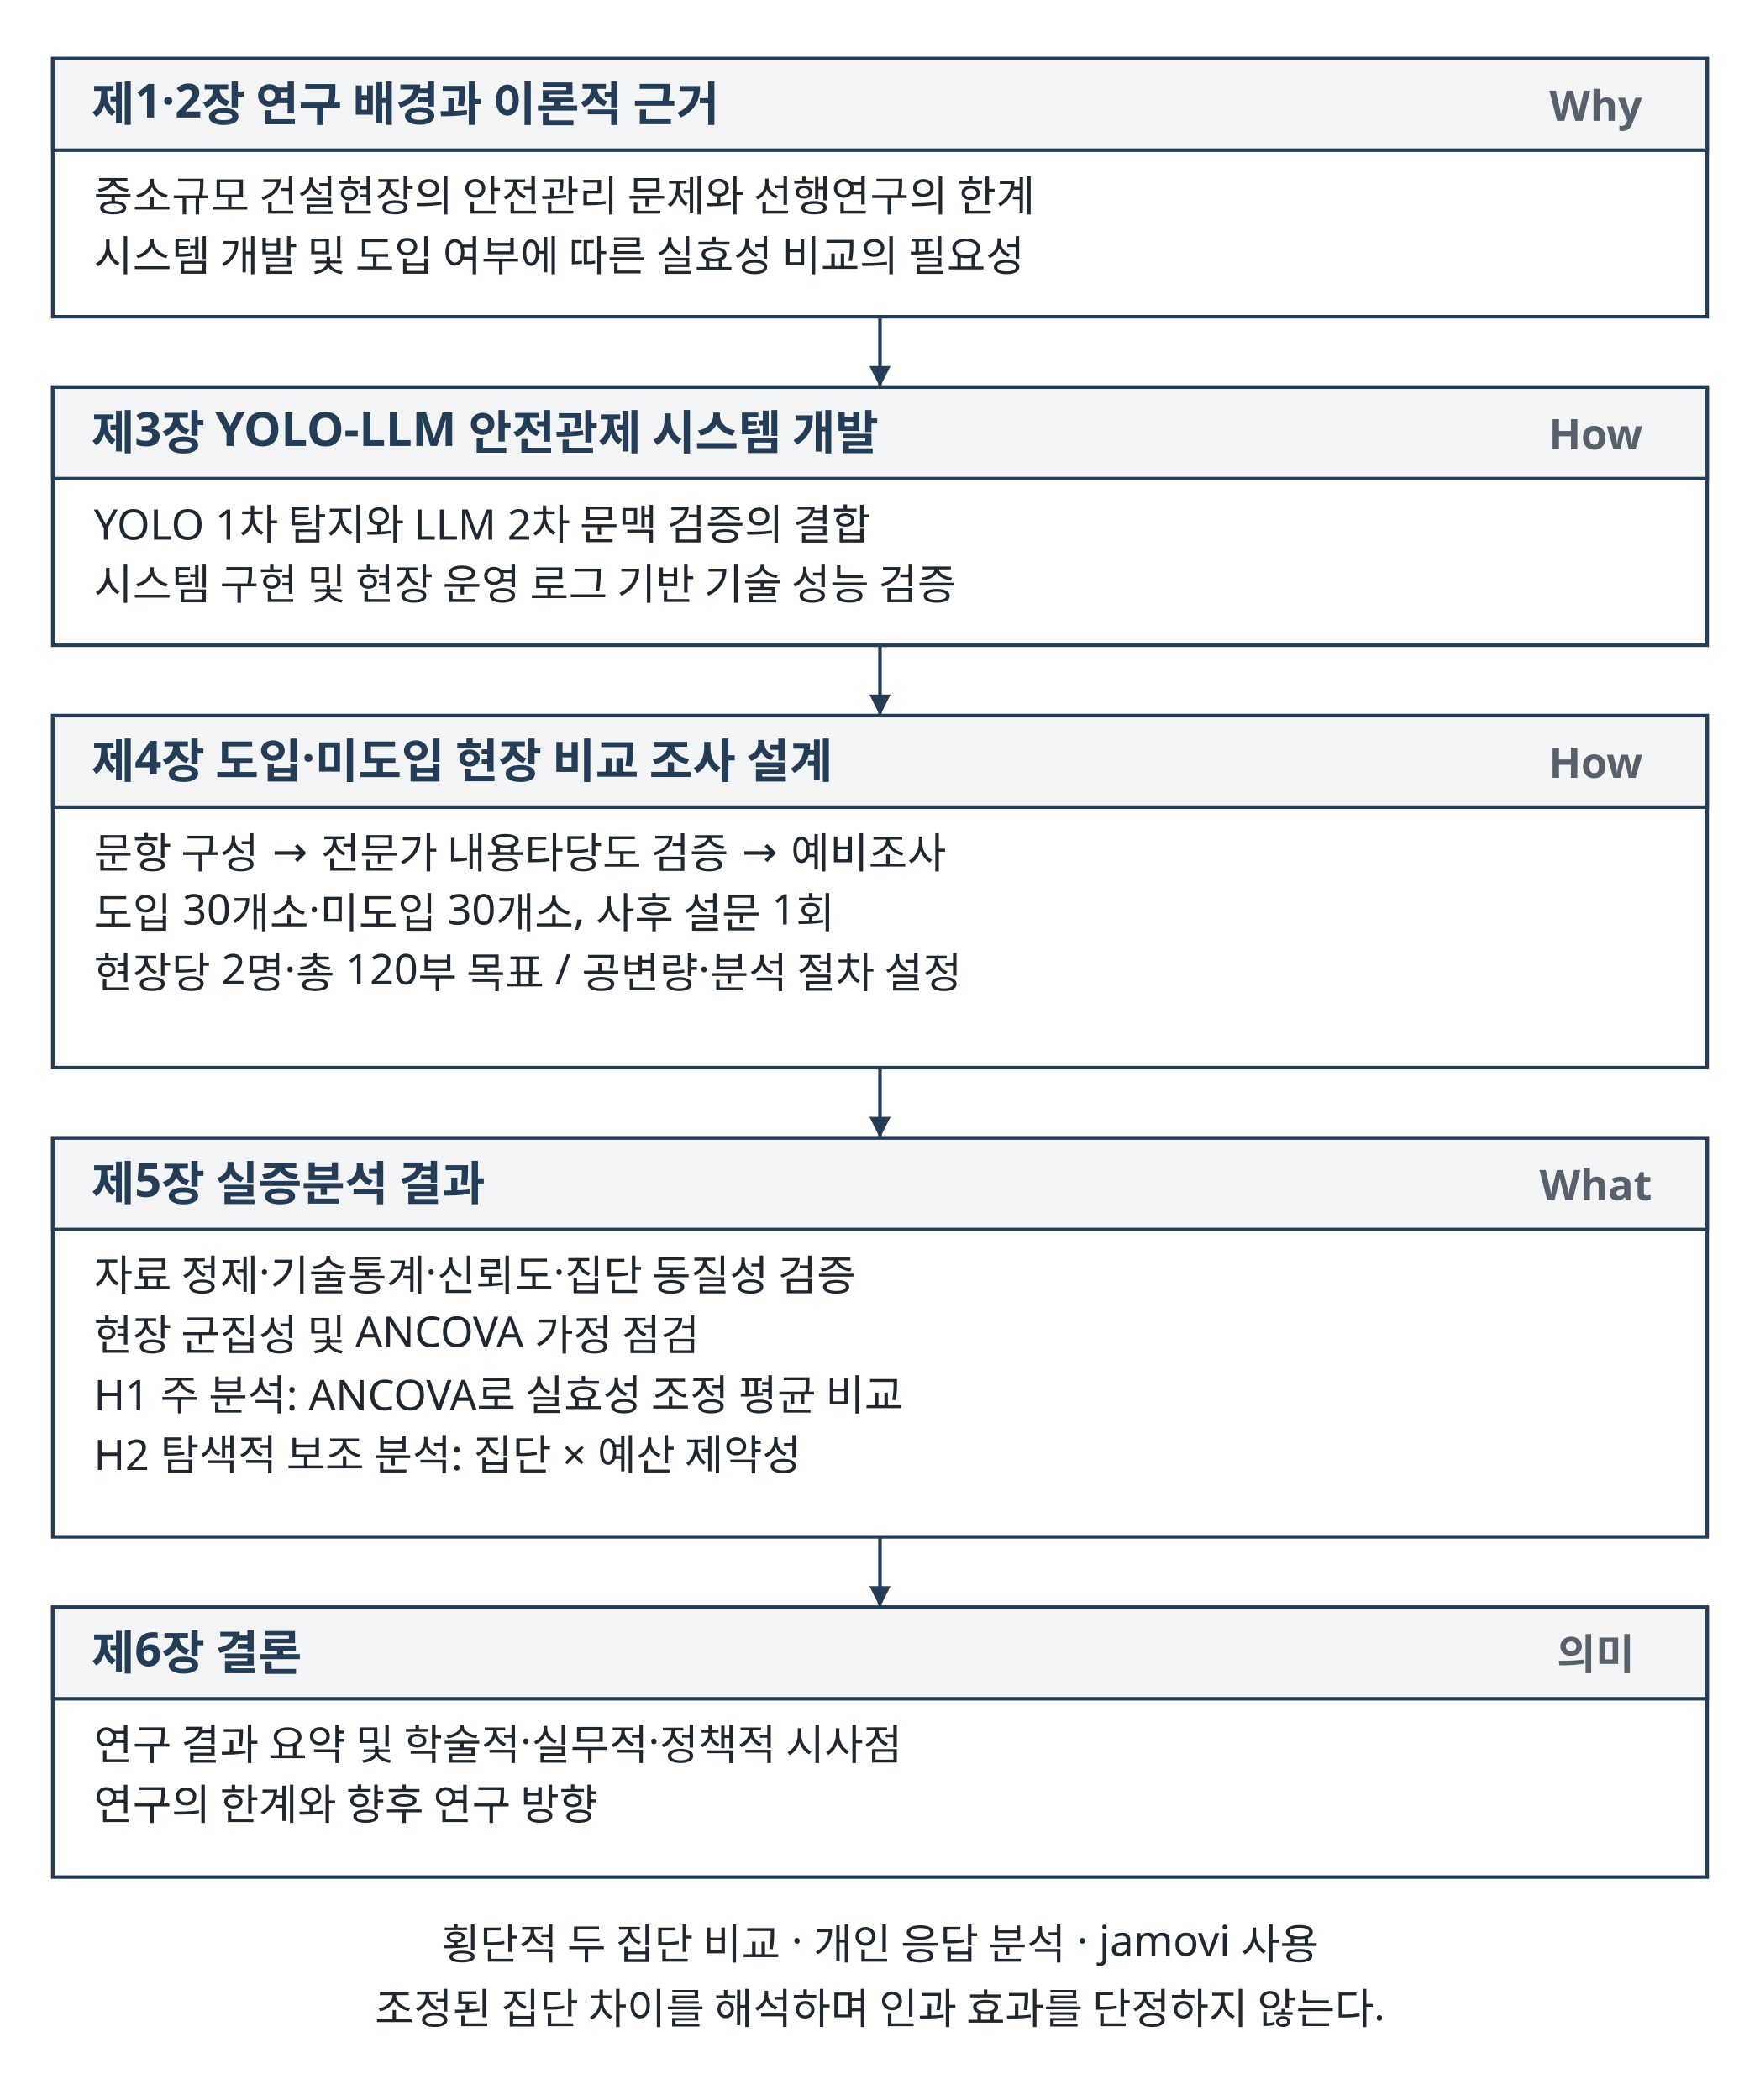
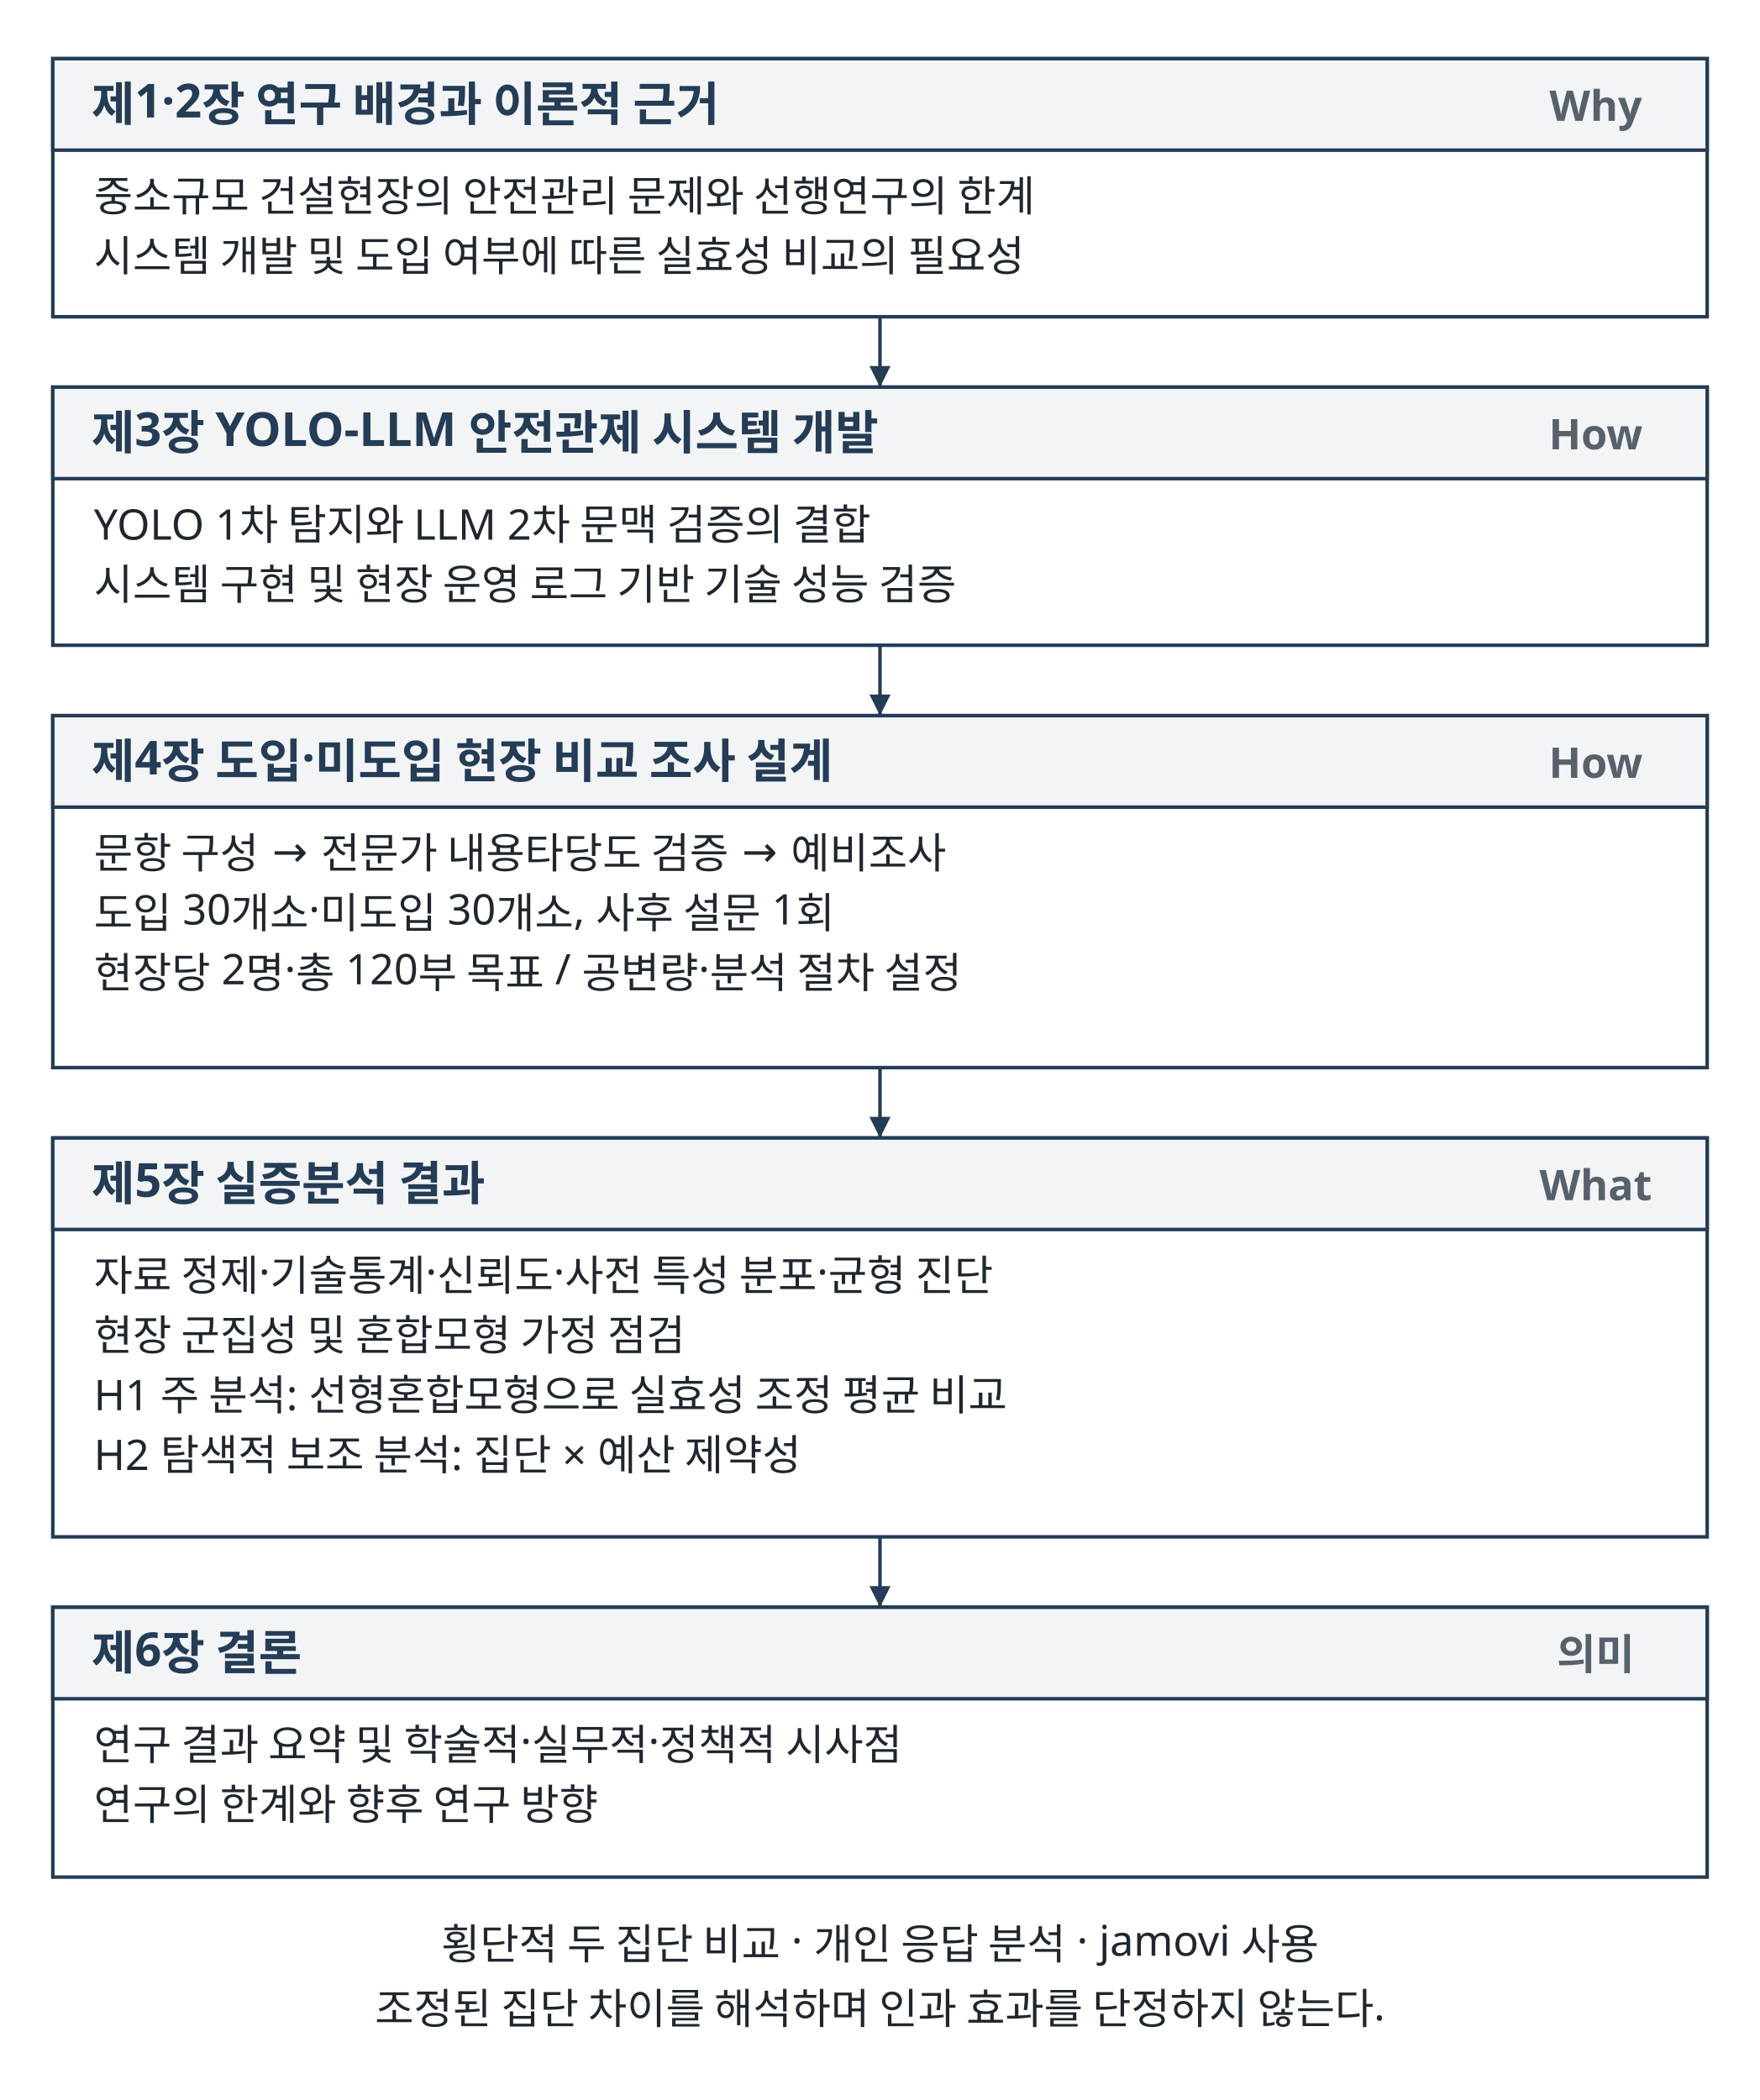
<svg xmlns="http://www.w3.org/2000/svg" width="150mm" height="179.0mm" viewBox="0 0 1500 1790">
  <rect width="1500" height="100%" fill="white" />
  <rect x="45" y="50" width="1410" height="220" fill="white" stroke="#243C55" stroke-width="3" />
  <rect x="45" y="50" width="1410" height="78" fill="#F2F4F6" stroke="#243C55" stroke-width="3" />
  <text x="78" y="103" font-family="Malgun Gothic" font-size="40" font-weight="700" fill="#243C55" text-anchor="start">제1·2장  연구 배경과 이론적 근거</text>
  <text x="1360" y="103" font-family="Malgun Gothic" font-size="36" font-weight="700" fill="#58616B" text-anchor="middle">Why</text>
  <text x="80" y="180" font-family="Malgun Gothic" font-size="36" font-weight="400" fill="#20262D" text-anchor="start">중소규모 건설현장의 안전관리 문제와 선행연구의 한계</text>
  <text x="80" y="231" font-family="Malgun Gothic" font-size="36" font-weight="400" fill="#20262D" text-anchor="start">시스템 개발 및 도입 여부에 따른 실효성 비교의 필요성</text>
  <polyline points="750,270 750,330" fill="none" stroke="#243C55" stroke-width="3" />
  <polygon points="750,330 759.0,312.0 741.0,312.0" fill="#243C55" />
  <rect x="45" y="330" width="1410" height="220" fill="white" stroke="#243C55" stroke-width="3" />
  <rect x="45" y="330" width="1410" height="78" fill="#F2F4F6" stroke="#243C55" stroke-width="3" />
  <text x="78" y="383" font-family="Malgun Gothic" font-size="40" font-weight="700" fill="#243C55" text-anchor="start">제3장  YOLO-LLM 안전관제 시스템 개발</text>
  <text x="1360" y="383" font-family="Malgun Gothic" font-size="36" font-weight="700" fill="#58616B" text-anchor="middle">How</text>
  <text x="80" y="460" font-family="Malgun Gothic" font-size="36" font-weight="400" fill="#20262D" text-anchor="start">YOLO 1차 탐지와 LLM 2차 문맥 검증의 결합</text>
  <text x="80" y="511" font-family="Malgun Gothic" font-size="36" font-weight="400" fill="#20262D" text-anchor="start">시스템 구현 및 현장 운영 로그 기반 기술 성능 검증</text>
  <polyline points="750,550 750,610" fill="none" stroke="#243C55" stroke-width="3" />
  <polygon points="750,610 759.0,592.0 741.0,592.0" fill="#243C55" />
  <rect x="45" y="610" width="1410" height="300" fill="white" stroke="#243C55" stroke-width="3" />
  <rect x="45" y="610" width="1410" height="78" fill="#F2F4F6" stroke="#243C55" stroke-width="3" />
  <text x="78" y="663" font-family="Malgun Gothic" font-size="40" font-weight="700" fill="#243C55" text-anchor="start">제4장  도입·미도입 현장 비교 조사 설계</text>
  <text x="1360" y="663" font-family="Malgun Gothic" font-size="36" font-weight="700" fill="#58616B" text-anchor="middle">How</text>
  <text x="80" y="740" font-family="Malgun Gothic" font-size="36" font-weight="400" fill="#20262D" text-anchor="start">문항 구성 → 전문가 내용타당도 검증 → 예비조사</text>
  <text x="80" y="791" font-family="Malgun Gothic" font-size="36" font-weight="400" fill="#20262D" text-anchor="start">도입 30개소·미도입 30개소, 사후 설문 1회</text>
  <text x="80" y="842" font-family="Malgun Gothic" font-size="36" font-weight="400" fill="#20262D" text-anchor="start">현장당 2명·총 120부 목표 / 공변량·분석 절차 설정</text>
  <polyline points="750,910 750,970" fill="none" stroke="#243C55" stroke-width="3" />
  <polygon points="750,970 759.0,952.0 741.0,952.0" fill="#243C55" />
  <rect x="45" y="970" width="1410" height="340" fill="white" stroke="#243C55" stroke-width="3" />
  <rect x="45" y="970" width="1410" height="78" fill="#F2F4F6" stroke="#243C55" stroke-width="3" />
  <text x="78" y="1023" font-family="Malgun Gothic" font-size="40" font-weight="700" fill="#243C55" text-anchor="start">제5장  실증분석 결과</text>
  <text x="1360" y="1023" font-family="Malgun Gothic" font-size="36" font-weight="700" fill="#58616B" text-anchor="middle">What</text>
-   <text x="80" y="1100" font-family="Malgun Gothic" font-size="36" font-weight="400" fill="#20262D" text-anchor="start">자료 정제·기술통계·신뢰도·집단 동질성 검증</text>
-   <text x="80" y="1151" font-family="Malgun Gothic" font-size="36" font-weight="400" fill="#20262D" text-anchor="start">현장 군집성 및 ANCOVA 가정 점검</text>
-   <text x="80" y="1202" font-family="Malgun Gothic" font-size="36" font-weight="400" fill="#20262D" text-anchor="start">H1 주 분석: ANCOVA로 실효성 조정 평균 비교</text>
+   <text x="80" y="1100" font-family="Malgun Gothic" font-size="36" font-weight="400" fill="#20262D" text-anchor="start">자료 정제·기술통계·신뢰도·사전 특성 분포·균형 진단</text>
+   <text x="80" y="1151" font-family="Malgun Gothic" font-size="36" font-weight="400" fill="#20262D" text-anchor="start">현장 군집성 및 혼합모형 가정 점검</text>
+   <text x="80" y="1202" font-family="Malgun Gothic" font-size="36" font-weight="400" fill="#20262D" text-anchor="start">H1 주 분석: 선형혼합모형으로 실효성 조정 평균 비교</text>
  <text x="80" y="1253" font-family="Malgun Gothic" font-size="36" font-weight="400" fill="#20262D" text-anchor="start">H2 탐색적 보조 분석: 집단 × 예산 제약성</text>
  <polyline points="750,1310 750,1370" fill="none" stroke="#243C55" stroke-width="3" />
  <polygon points="750,1370 759.0,1352.0 741.0,1352.0" fill="#243C55" />
  <rect x="45" y="1370" width="1410" height="230" fill="white" stroke="#243C55" stroke-width="3" />
  <rect x="45" y="1370" width="1410" height="78" fill="#F2F4F6" stroke="#243C55" stroke-width="3" />
  <text x="78" y="1423" font-family="Malgun Gothic" font-size="40" font-weight="700" fill="#243C55" text-anchor="start">제6장  결론</text>
  <text x="1360" y="1423" font-family="Malgun Gothic" font-size="36" font-weight="700" fill="#58616B" text-anchor="middle">의미</text>
  <text x="80" y="1500" font-family="Malgun Gothic" font-size="36" font-weight="400" fill="#20262D" text-anchor="start">연구 결과 요약 및 학술적·실무적·정책적 시사점</text>
  <text x="80" y="1551" font-family="Malgun Gothic" font-size="36" font-weight="400" fill="#20262D" text-anchor="start">연구의 한계와 향후 연구 방향</text>
  <text x="750" y="1670" font-family="Malgun Gothic" font-size="36" font-weight="400" fill="#20262D" text-anchor="middle">횡단적 두 집단 비교 · 개인 응답 분석 · jamovi 사용</text>
  <text x="750" y="1725" font-family="Malgun Gothic" font-size="36" font-weight="400" fill="#20262D" text-anchor="middle">조정된 집단 차이를 해석하며 인과 효과를 단정하지 않는다.</text>
</svg>
